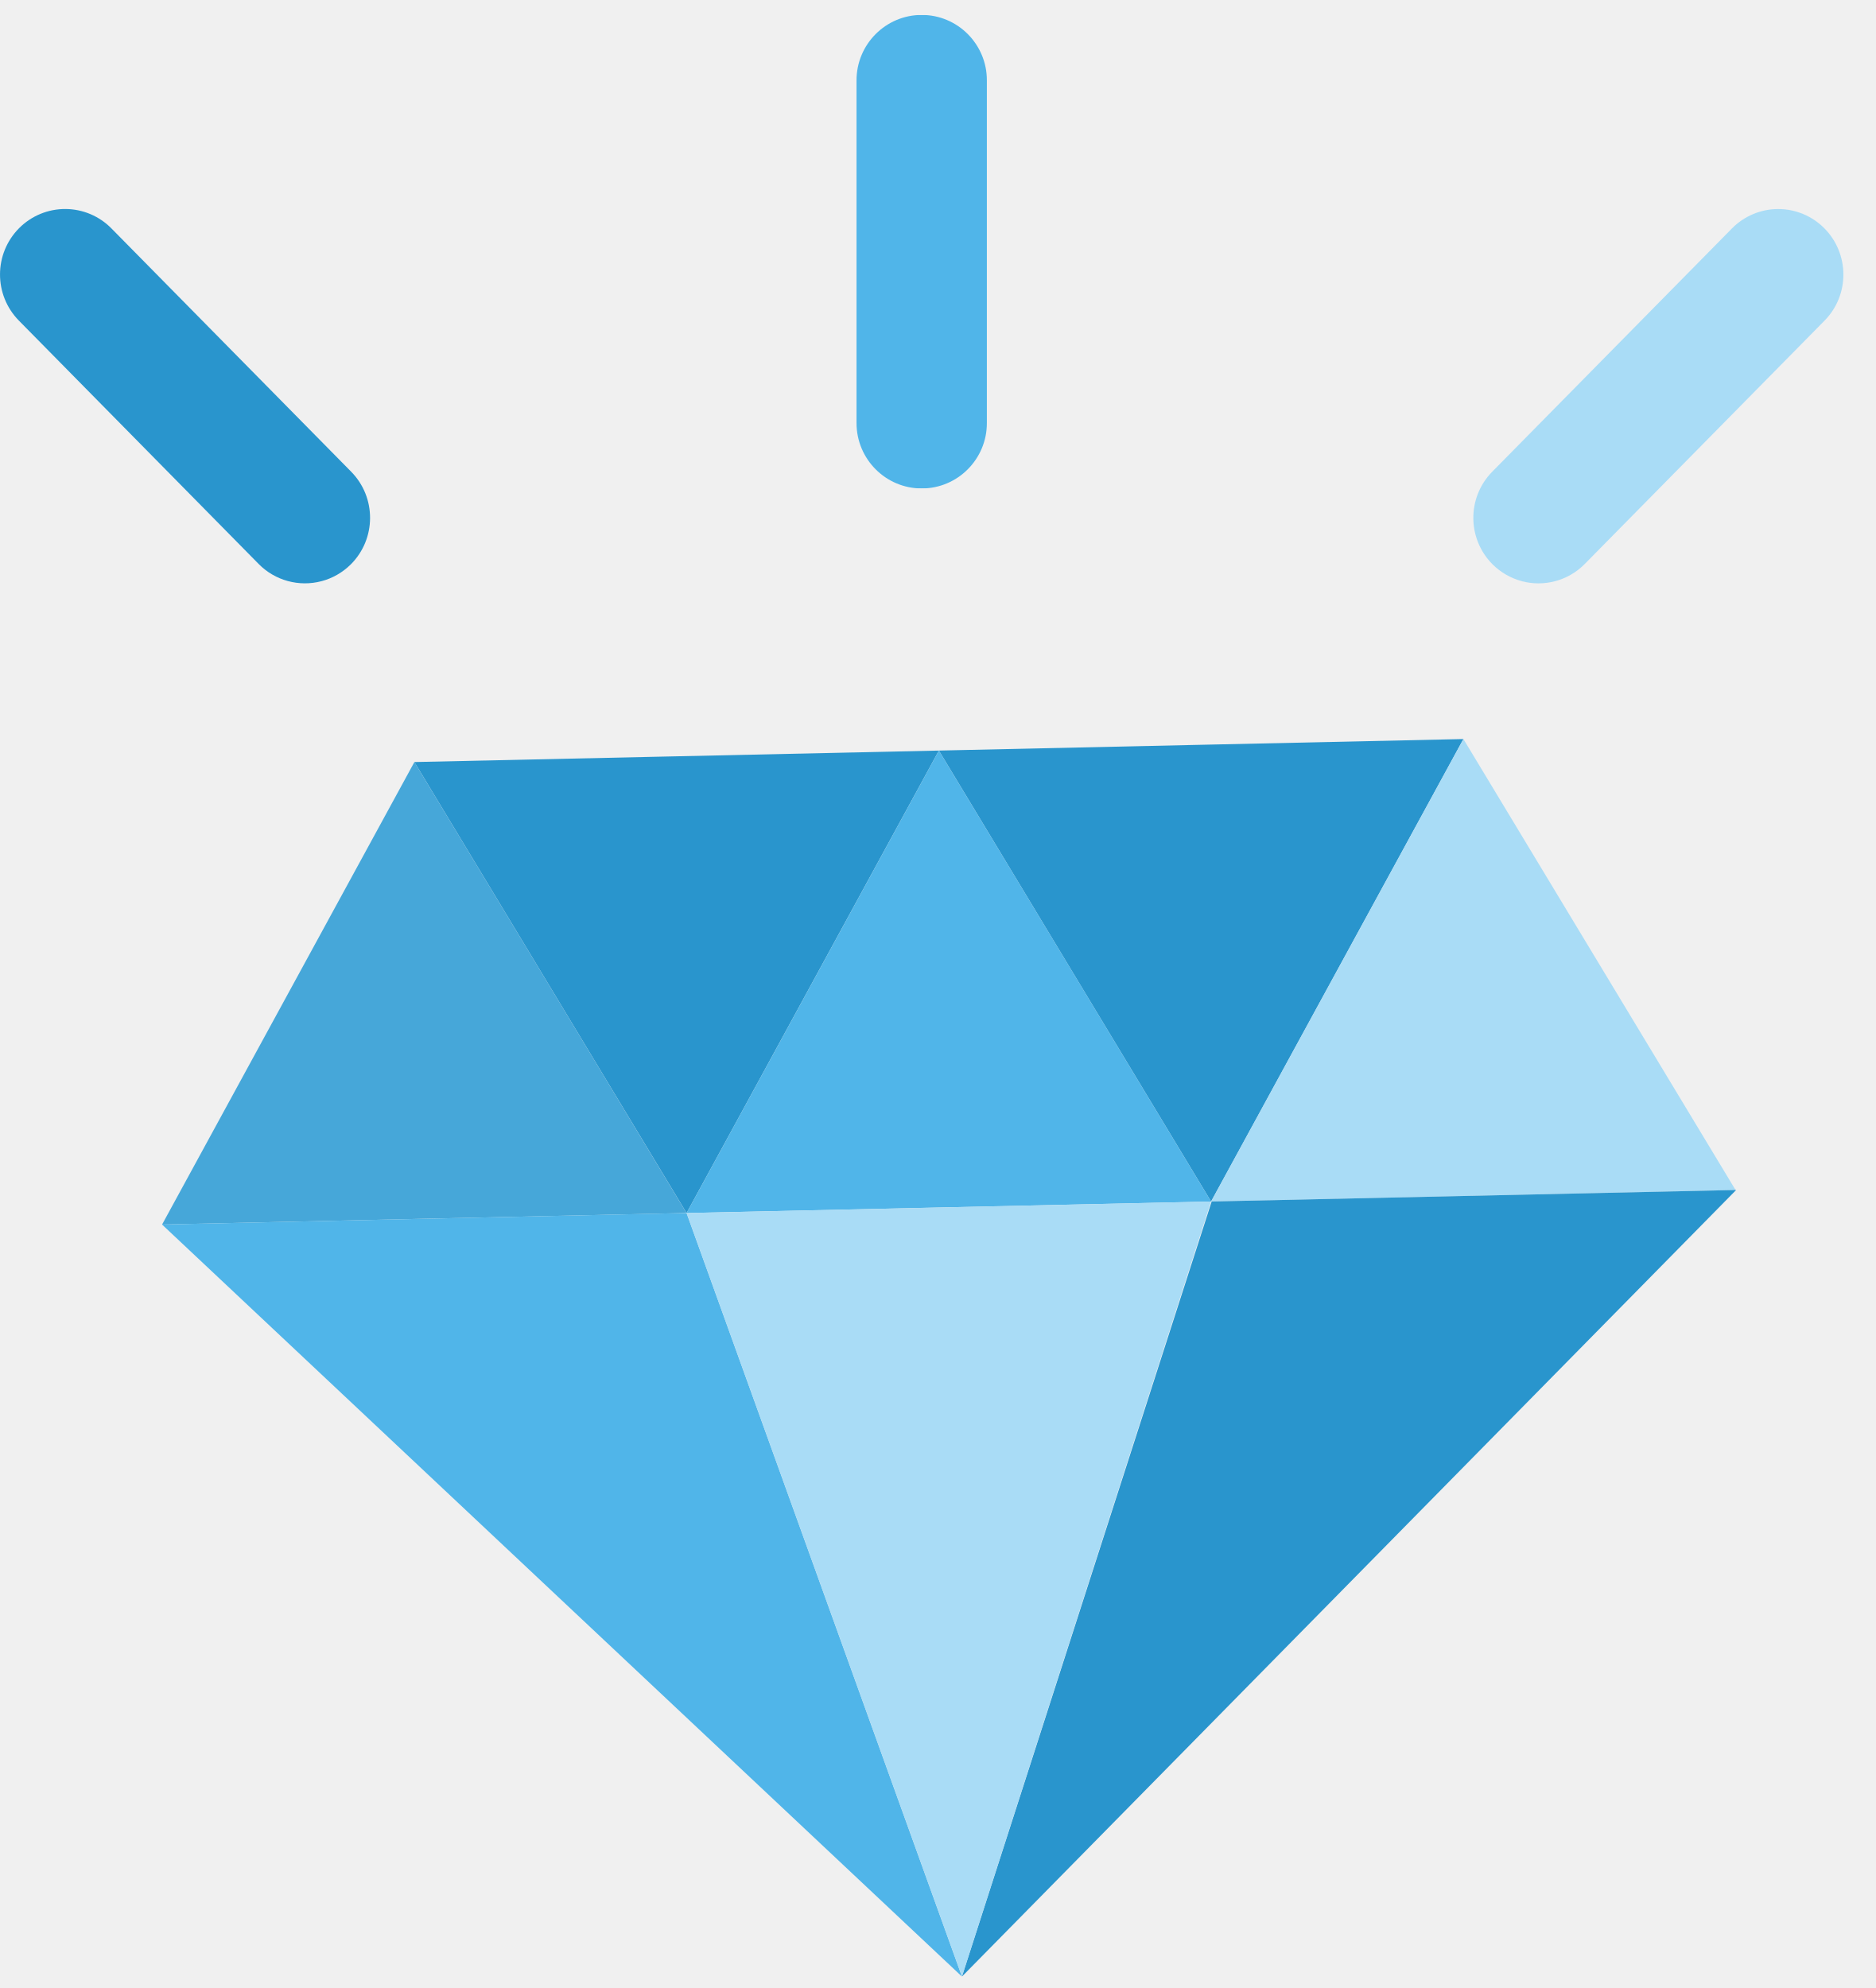
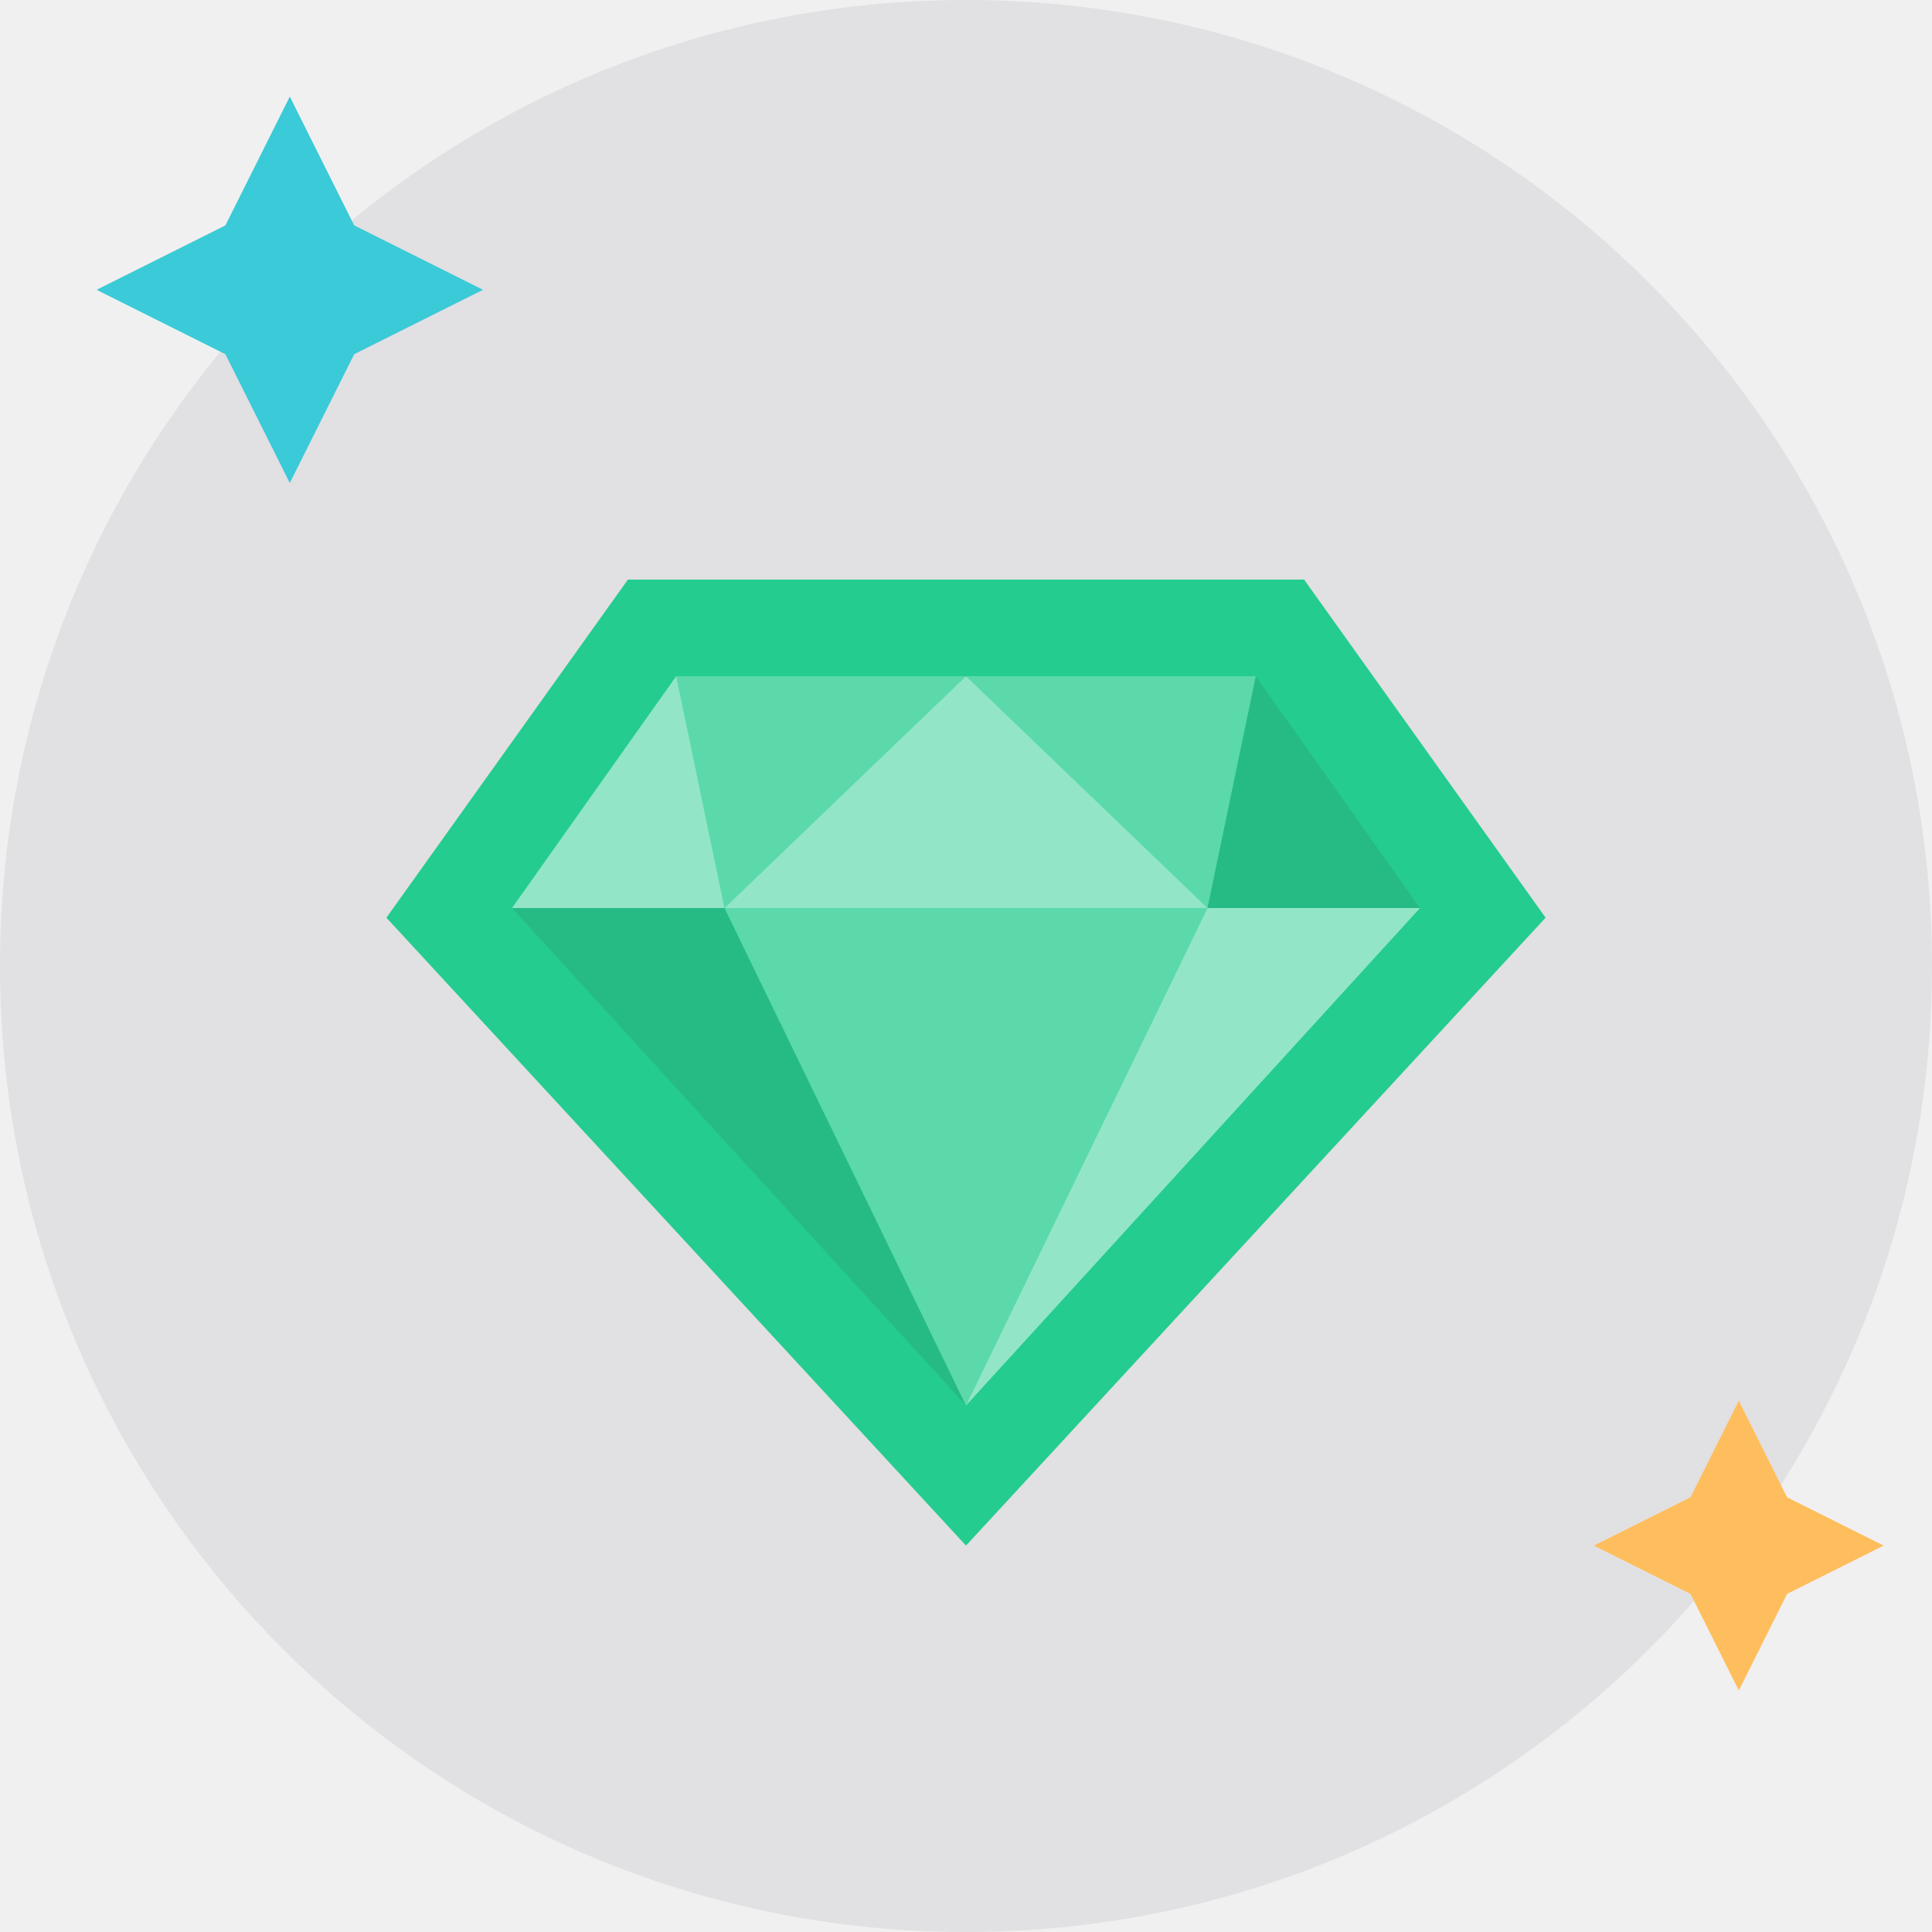
- <svg xmlns="http://www.w3.org/2000/svg" xmlns:xlink="http://www.w3.org/1999/xlink" viewBox="0 0 50 53">
-   <defs>
-     <path id="a" d="M3.736.266H.261V12.89h3.475V.266z" />
-     <path id="c" d="M.36 20.706h21.324V.351H.36v20.355z" />
-   </defs>
-   <g fill="none" fill-rule="evenodd">
-     <g transform="translate(22.572 .132)">
-       <mask id="b" fill="#fff">
-         <use xlink:href="#a" />
-       </mask>
-       <path fill="#50B5E9" d="M1.999 12.89c-.96 0-1.738-.782-1.738-1.747v-9.13C.261 1.048 1.04.266 2 .266s1.737.782 1.737 1.747v9.13c0 .965-.778 1.747-1.737 1.747" mask="url(#b)" />
-     </g>
-     <path fill="#A9DCF6" d="M40.57 15.494a1.725 1.725 0 0 1-.78-.448 1.754 1.754 0 0 1-.01-2.47l6.39-6.485a1.73 1.73 0 0 1 2.457-.012c.681.68.687 1.786.011 2.47l-6.391 6.486c-.453.46-1.097.613-1.678.46" />
-     <path fill="#2995CD" d="M18.038 20.163l6.991-.153-3.363 6.164-3.363 6.165-3.628-6.011-3.628-6.012zM32.02 19.856l6.991-.153-3.363 6.164-3.363 6.165-3.628-6.01-3.628-6.012z" />
-     <path fill="#A9DCF6" d="M39.276 31.879l-6.991.153 3.363-6.164 3.364-6.165 3.627 6.011 3.628 6.012z" />
-     <path fill="#50B5E9" d="M25.294 32.186l-6.991.153 3.363-6.164 3.363-6.165 3.628 6.01 3.628 6.012z" />
-     <path fill="#46A7D9" d="M11.311 32.492l-6.99.154 3.363-6.165 3.363-6.165 3.628 6.011 3.627 6.012z" />
-     <g transform="translate(3.96 31.988)">
-       <mask id="d" fill="#fff">
-         <use xlink:href="#c" />
-       </mask>
-       <path fill="#50B5E9" d="M.36.658l21.324 20.049L14.342.35z" mask="url(#d)" />
-     </g>
-     <path fill="#2995CD" d="M46.283 31.725l-20.639 20.97 6.657-20.663z" />
-     <path fill="#A9DCF6" d="M18.303 32.34l7.341 20.354 6.64-20.662z" />
-     <path fill="#2995CD" d="M8.572 15.494c.285-.075.555-.225.78-.448a1.754 1.754 0 0 0 .01-2.47L2.971 6.09a1.73 1.73 0 0 0-2.457-.012 1.754 1.754 0 0 0-.01 2.47l6.39 6.486a1.73 1.73 0 0 0 1.678.46" />
-   </g>
+ <svg xmlns="http://www.w3.org/2000/svg" width="80" height="80" viewBox="0 0 80 80" fill="none">
+   <circle cx="40" cy="40" r="40" fill="#E1E0E3" />
+   <path fill-rule="evenodd" clip-rule="evenodd" d="M16 38L26 24H54L64 38L40 64L16 38Z" fill="#24CC8F" />
+   <path opacity="0.25" fill-rule="evenodd" clip-rule="evenodd" d="M30 37.6L28 28H40L30 37.6Z" fill="white" />
+   <path opacity="0.25" fill-rule="evenodd" clip-rule="evenodd" d="M50 37.6L52 28H40L50 37.6Z" fill="white" />
+   <path opacity="0.5" fill-rule="evenodd" clip-rule="evenodd" d="M30 37.6L40 28L50 37.6H30Z" fill="white" />
+   <path opacity="0.5" fill-rule="evenodd" clip-rule="evenodd" d="M21.2 37.6L28 28L30 37.6H21.2Z" fill="white" />
+   <path opacity="0.11" fill-rule="evenodd" clip-rule="evenodd" d="M58.8 37.6L52 28L50 37.6H58.8Z" fill="#34313A" />
+   <path opacity="0.11" fill-rule="evenodd" clip-rule="evenodd" d="M21.2 37.6H30L40 58.2L21.2 37.6Z" fill="#34313A" />
+   <path opacity="0.5" fill-rule="evenodd" clip-rule="evenodd" d="M58.8 37.6H50L40 58.2L58.8 37.6Z" fill="white" />
+   <path opacity="0.25" fill-rule="evenodd" clip-rule="evenodd" d="M30 37.6H50L40 58.2L30 37.6Z" fill="white" />
+   <path fill-rule="evenodd" clip-rule="evenodd" d="M9.333 14.667L4 12L9.333 9.333L12 4L14.667 9.333L20 12L14.667 14.667L12 20L9.333 14.667Z" fill="#3BCAD7" />
+   <path fill-rule="evenodd" clip-rule="evenodd" d="M70 66L66 64L70 62L72 58L74 62L78 64L74 66L72 70L70 66Z" fill="#FFBE5D" />
</svg>
